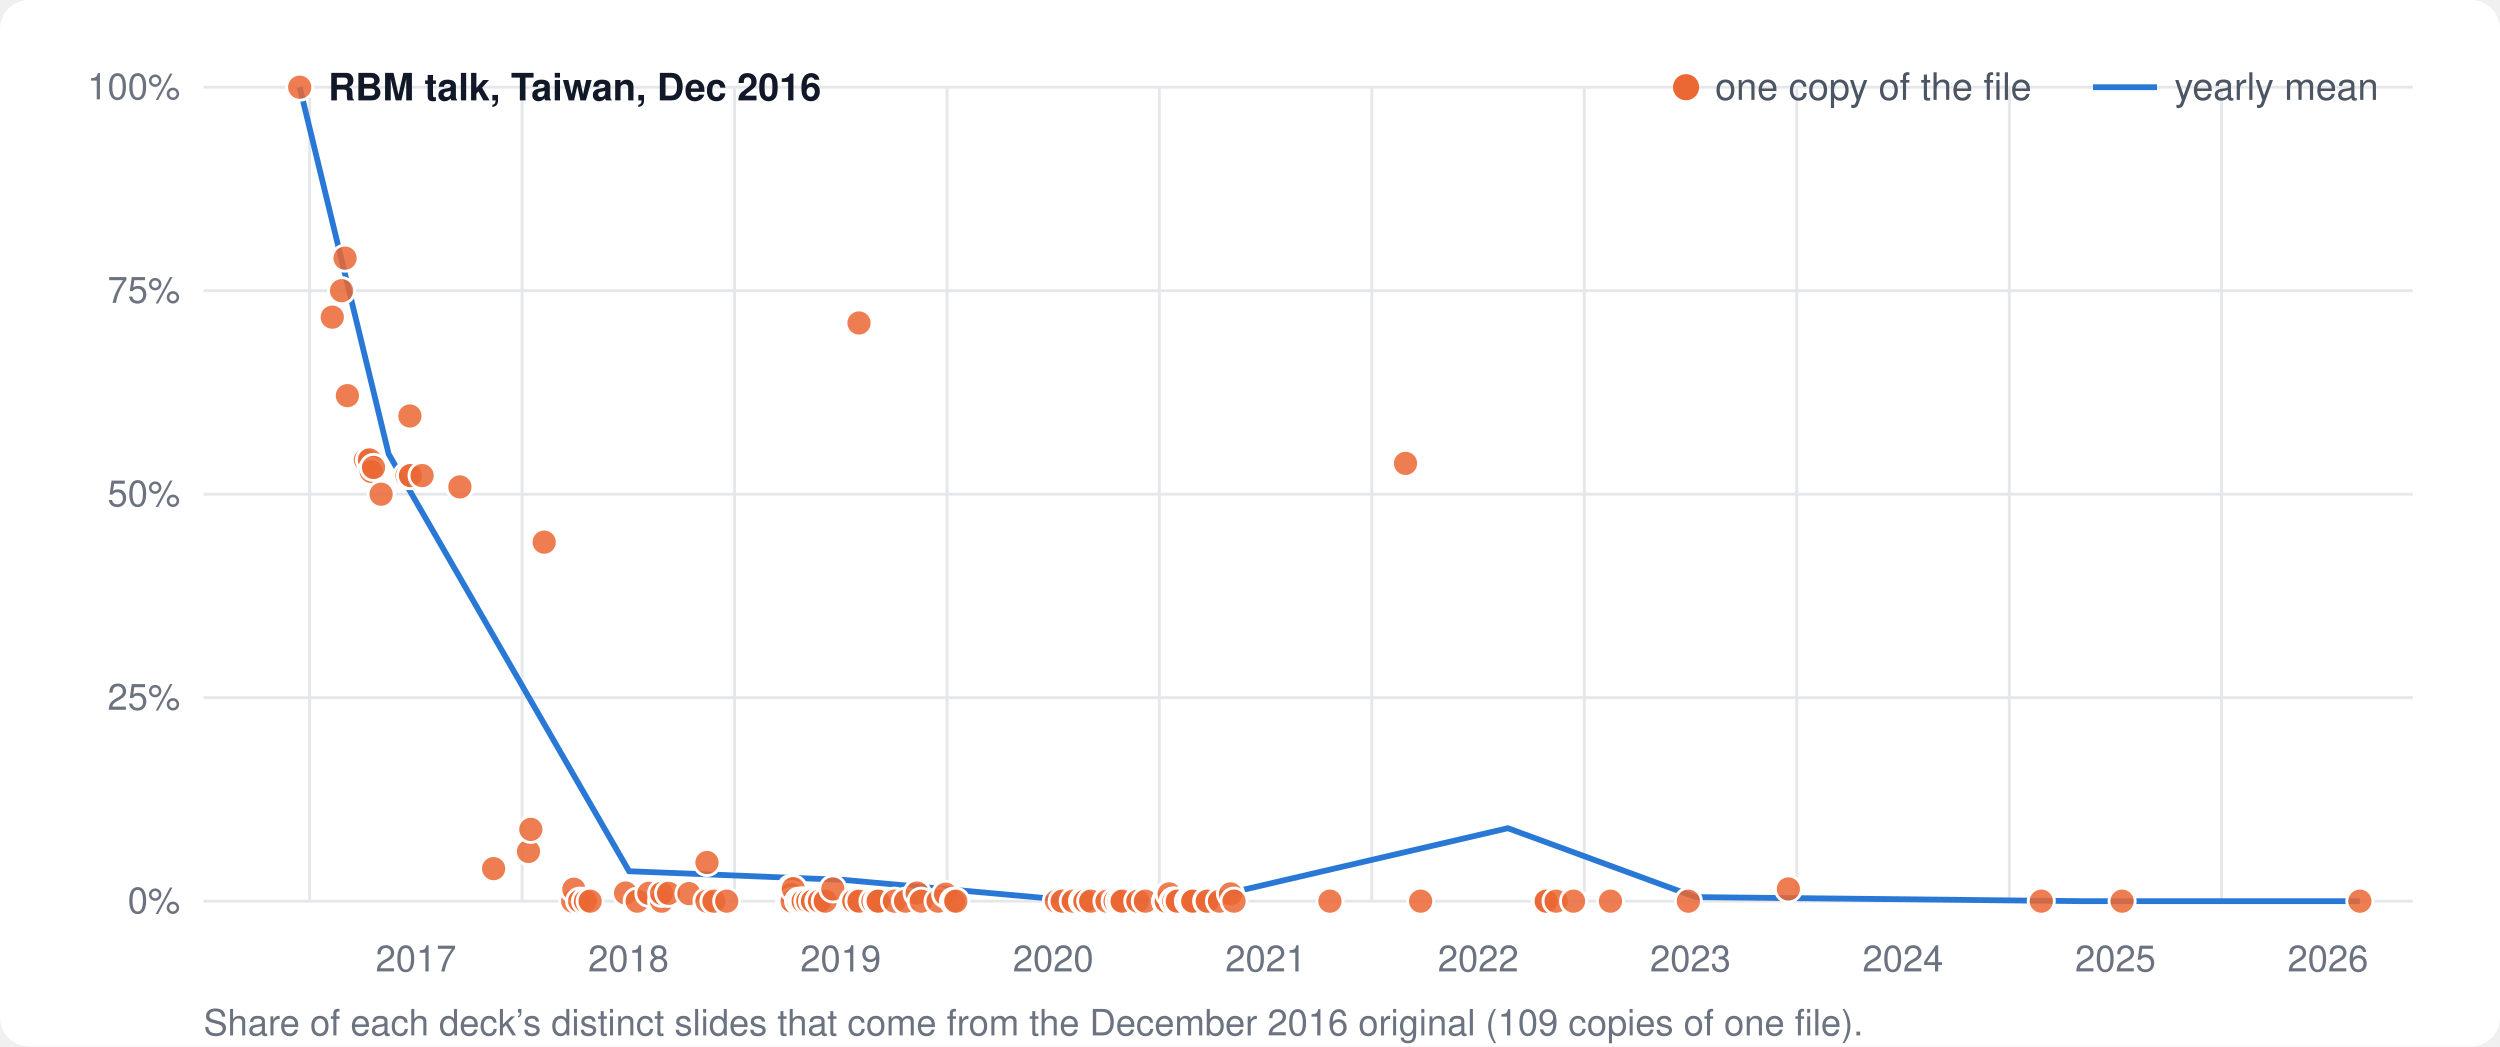
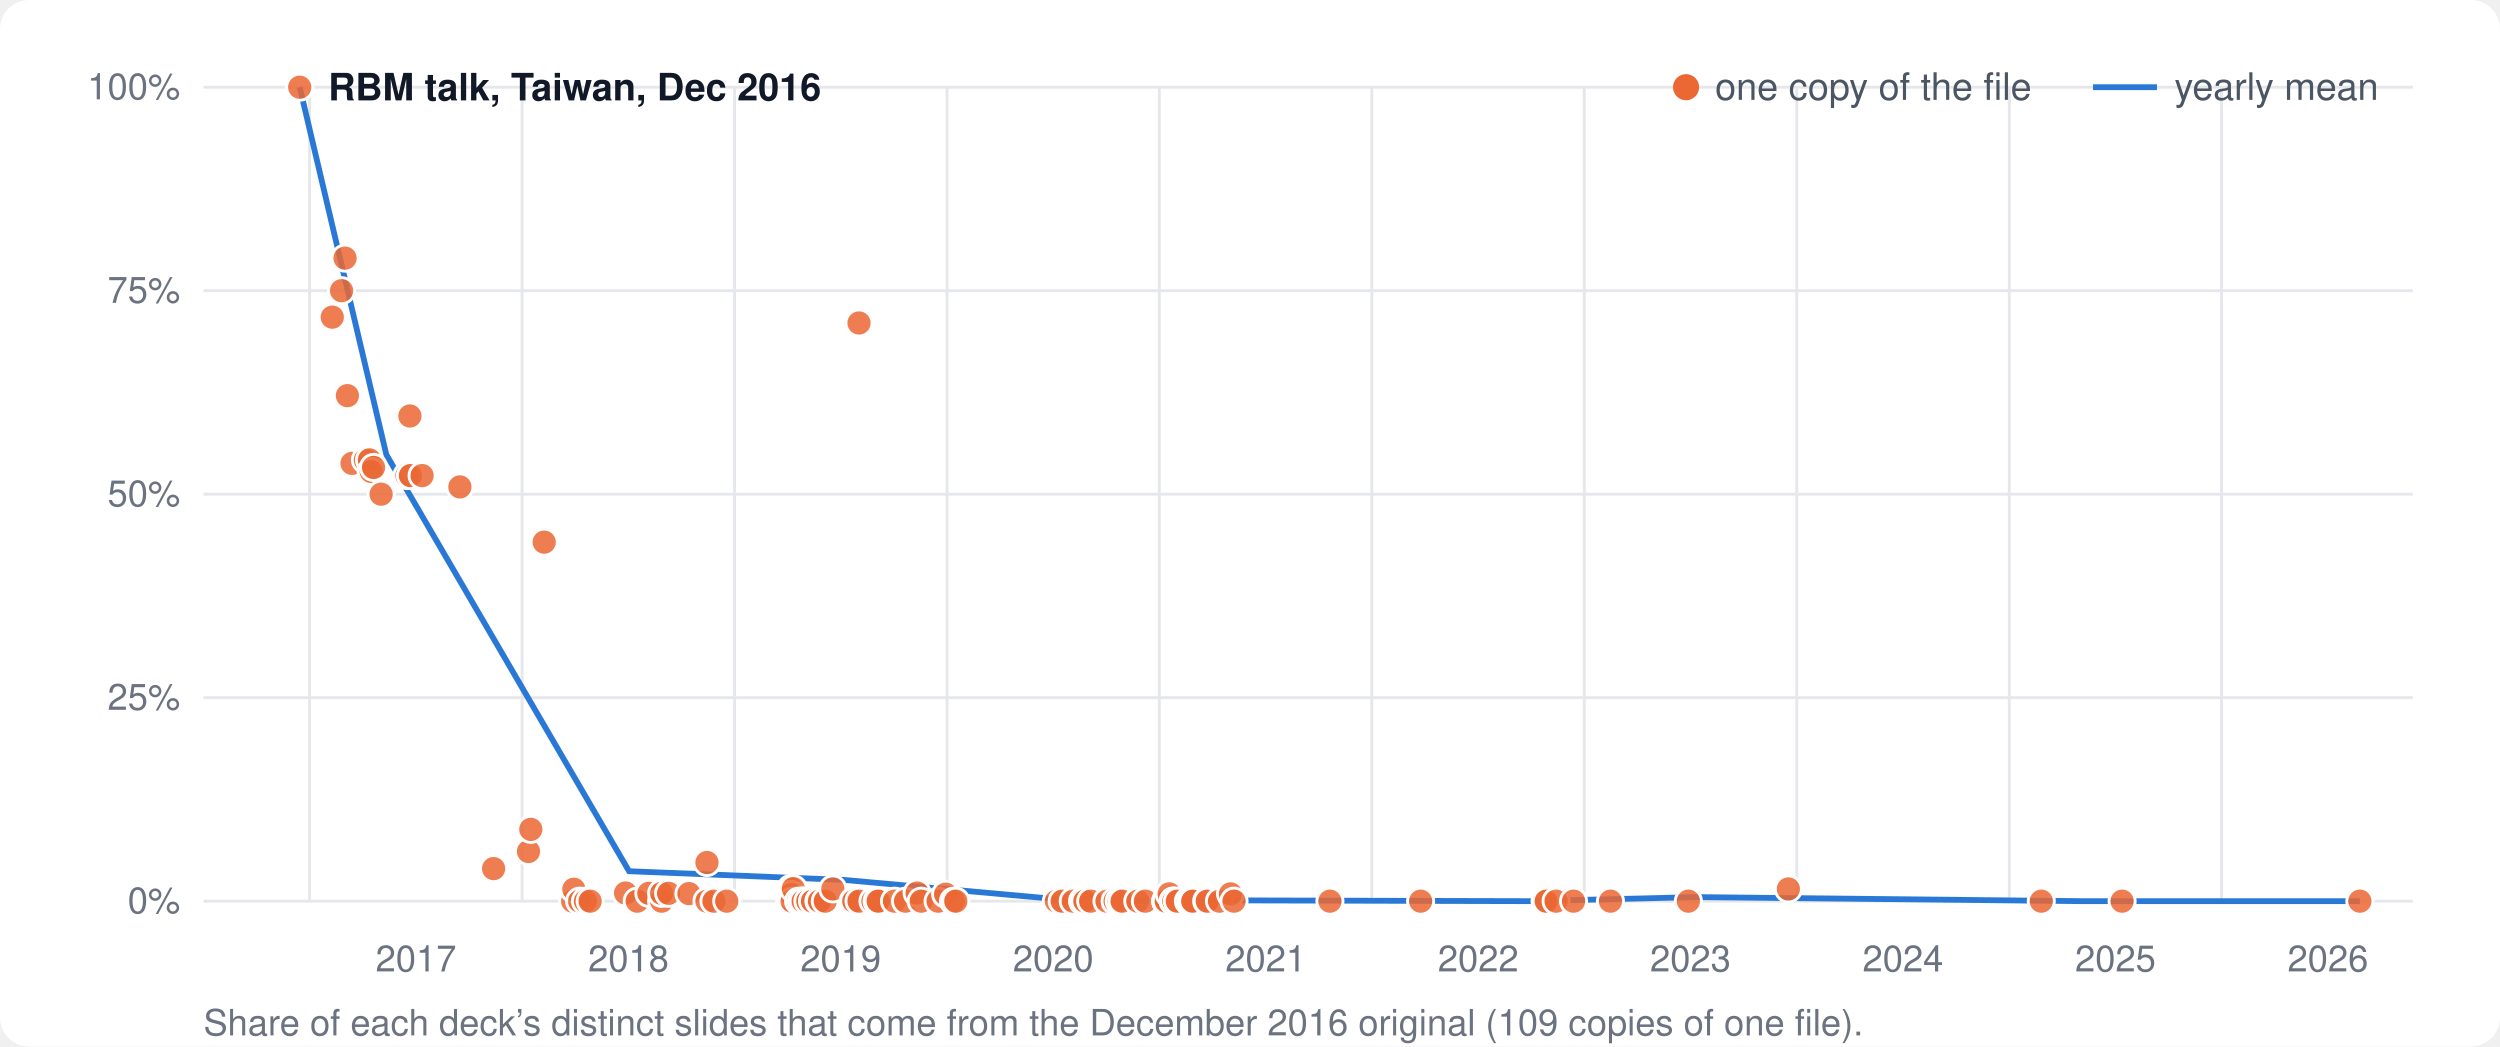
<svg xmlns="http://www.w3.org/2000/svg" viewBox="0 0 860 360" font-family="-apple-system, Helvetica, Arial, sans-serif">
  <rect width="860" height="360" fill="#ffffff" rx="10" />
  <line x1="70" y1="310.0" x2="830" y2="310.0" stroke="#e5e7eb" />
  <text x="62.0" y="310.0" font-size="12.5" fill="#6b7280" text-anchor="end" font-weight="normal" dominant-baseline="middle">0%</text>
  <line x1="70" y1="240.0" x2="830" y2="240.0" stroke="#e5e7eb" />
  <text x="62.0" y="240.0" font-size="12.5" fill="#6b7280" text-anchor="end" font-weight="normal" dominant-baseline="middle">25%</text>
  <line x1="70" y1="170.0" x2="830" y2="170.0" stroke="#e5e7eb" />
  <text x="62.0" y="170.0" font-size="12.5" fill="#6b7280" text-anchor="end" font-weight="normal" dominant-baseline="middle">50%</text>
  <line x1="70" y1="100.0" x2="830" y2="100.0" stroke="#e5e7eb" />
  <text x="62.0" y="100.0" font-size="12.5" fill="#6b7280" text-anchor="end" font-weight="normal" dominant-baseline="middle">75%</text>
  <line x1="70" y1="30.0" x2="830" y2="30.0" stroke="#e5e7eb" />
  <text x="62.0" y="30.0" font-size="12.5" fill="#6b7280" text-anchor="end" font-weight="normal" dominant-baseline="middle">100%</text>
  <text x="143.1" y="330.0" font-size="12.5" fill="#6b7280" text-anchor="middle" font-weight="normal" dominant-baseline="middle">2017</text>
  <line x1="106.5" y1="30" x2="106.5" y2="310" stroke="#e5e7eb" />
  <text x="216.2" y="330.0" font-size="12.5" fill="#6b7280" text-anchor="middle" font-weight="normal" dominant-baseline="middle">2018</text>
  <line x1="179.6" y1="30" x2="179.6" y2="310" stroke="#e5e7eb" />
  <text x="289.2" y="330.0" font-size="12.5" fill="#6b7280" text-anchor="middle" font-weight="normal" dominant-baseline="middle">2019</text>
  <line x1="252.7" y1="30" x2="252.7" y2="310" stroke="#e5e7eb" />
  <text x="362.3" y="330.0" font-size="12.5" fill="#6b7280" text-anchor="middle" font-weight="normal" dominant-baseline="middle">2020</text>
  <line x1="325.8" y1="30" x2="325.8" y2="310" stroke="#e5e7eb" />
  <text x="435.4" y="330.0" font-size="12.5" fill="#6b7280" text-anchor="middle" font-weight="normal" dominant-baseline="middle">2021</text>
  <line x1="398.8" y1="30" x2="398.8" y2="310" stroke="#e5e7eb" />
  <text x="508.5" y="330.0" font-size="12.5" fill="#6b7280" text-anchor="middle" font-weight="normal" dominant-baseline="middle">2022</text>
  <line x1="471.9" y1="30" x2="471.9" y2="310" stroke="#e5e7eb" />
  <text x="581.5" y="330.0" font-size="12.5" fill="#6b7280" text-anchor="middle" font-weight="normal" dominant-baseline="middle">2023</text>
  <line x1="545.0" y1="30" x2="545.0" y2="310" stroke="#e5e7eb" />
  <text x="654.6" y="330.0" font-size="12.5" fill="#6b7280" text-anchor="middle" font-weight="normal" dominant-baseline="middle">2024</text>
  <line x1="618.1" y1="30" x2="618.1" y2="310" stroke="#e5e7eb" />
  <text x="727.7" y="330.0" font-size="12.5" fill="#6b7280" text-anchor="middle" font-weight="normal" dominant-baseline="middle">2025</text>
  <line x1="691.2" y1="30" x2="691.2" y2="310" stroke="#e5e7eb" />
  <text x="800.8" y="330.0" font-size="12.5" fill="#6b7280" text-anchor="middle" font-weight="normal" dominant-baseline="middle">2026</text>
  <line x1="764.2" y1="30" x2="764.2" y2="310" stroke="#e5e7eb" />
-   <polyline points="103.1,30.0 133.7,156.2 216.4,299.7 290.4,302.7 371.3,310.0 412.1,309.7 518.7,284.9 583.3,308.6 716.1,310.0 811.8,310.0" fill="none" stroke="#2a78d6" stroke-width="2" />
+   <polyline points="103.1,30.0 132.9,156.4 216.4,299.7 290.4,302.7 371.3,310.0 412.1,309.7 525.8,310.0 583.3,308.6 716.1,310.0 811.8,310.0" fill="none" stroke="#2a78d6" stroke-width="2" />
  <circle cx="103.1" cy="30.0" r="4.5" fill="#eb6834" fill-opacity="0.85" stroke="#fff" stroke-width="1" />
  <circle cx="114.3" cy="109.1" r="4.5" fill="#eb6834" fill-opacity="0.85" stroke="#fff" stroke-width="1" />
  <circle cx="117.5" cy="100.0" r="4.5" fill="#eb6834" fill-opacity="0.85" stroke="#fff" stroke-width="1" />
  <circle cx="118.7" cy="88.8" r="4.5" fill="#eb6834" fill-opacity="0.85" stroke="#fff" stroke-width="1" />
  <circle cx="119.5" cy="136.1" r="4.5" fill="#eb6834" fill-opacity="0.85" stroke="#fff" stroke-width="1" />
+   <circle cx="121.1" cy="159.4" r="4.5" fill="#eb6834" fill-opacity="0.85" stroke="#fff" stroke-width="1" />
  <circle cx="125.7" cy="158.2" r="4.5" fill="#eb6834" fill-opacity="0.85" stroke="#fff" stroke-width="1" />
  <circle cx="127.1" cy="158.2" r="4.5" fill="#eb6834" fill-opacity="0.85" stroke="#fff" stroke-width="1" />
  <circle cx="127.7" cy="162.2" r="4.5" fill="#eb6834" fill-opacity="0.85" stroke="#fff" stroke-width="1" />
  <circle cx="128.5" cy="160.8" r="4.5" fill="#eb6834" fill-opacity="0.85" stroke="#fff" stroke-width="1" />
  <circle cx="131.1" cy="170.0" r="4.5" fill="#eb6834" fill-opacity="0.85" stroke="#fff" stroke-width="1" />
  <circle cx="140.0" cy="163.6" r="4.5" fill="#eb6834" fill-opacity="0.85" stroke="#fff" stroke-width="1" />
  <circle cx="141.0" cy="143.1" r="4.5" fill="#eb6834" fill-opacity="0.85" stroke="#fff" stroke-width="1" />
  <circle cx="141.2" cy="163.6" r="4.5" fill="#eb6834" fill-opacity="0.85" stroke="#fff" stroke-width="1" />
  <circle cx="145.2" cy="163.6" r="4.5" fill="#eb6834" fill-opacity="0.85" stroke="#fff" stroke-width="1" />
  <circle cx="158.2" cy="167.5" r="4.5" fill="#eb6834" fill-opacity="0.85" stroke="#fff" stroke-width="1" />
  <circle cx="169.8" cy="298.8" r="4.5" fill="#eb6834" fill-opacity="0.85" stroke="#fff" stroke-width="1" />
  <circle cx="181.8" cy="292.9" r="4.5" fill="#eb6834" fill-opacity="0.85" stroke="#fff" stroke-width="1" />
  <circle cx="182.6" cy="285.3" r="4.5" fill="#eb6834" fill-opacity="0.85" stroke="#fff" stroke-width="1" />
  <circle cx="187.2" cy="186.5" r="4.5" fill="#eb6834" fill-opacity="0.85" stroke="#fff" stroke-width="1" />
  <circle cx="197.0" cy="310.0" r="4.5" fill="#eb6834" fill-opacity="0.85" stroke="#fff" stroke-width="1" />
  <circle cx="197.4" cy="305.9" r="4.5" fill="#eb6834" fill-opacity="0.85" stroke="#fff" stroke-width="1" />
  <circle cx="199.4" cy="310.0" r="4.5" fill="#eb6834" fill-opacity="0.85" stroke="#fff" stroke-width="1" />
  <circle cx="201.4" cy="310.0" r="4.5" fill="#eb6834" fill-opacity="0.85" stroke="#fff" stroke-width="1" />
  <circle cx="203.0" cy="310.0" r="4.5" fill="#eb6834" fill-opacity="0.85" stroke="#fff" stroke-width="1" />
  <circle cx="215.2" cy="307.2" r="4.5" fill="#eb6834" fill-opacity="0.85" stroke="#fff" stroke-width="1" />
  <circle cx="219.2" cy="310.0" r="4.5" fill="#eb6834" fill-opacity="0.85" stroke="#fff" stroke-width="1" />
  <circle cx="223.2" cy="307.3" r="4.5" fill="#eb6834" fill-opacity="0.85" stroke="#fff" stroke-width="1" />
  <circle cx="227.6" cy="310.0" r="4.5" fill="#eb6834" fill-opacity="0.85" stroke="#fff" stroke-width="1" />
  <circle cx="227.6" cy="307.3" r="4.5" fill="#eb6834" fill-opacity="0.85" stroke="#fff" stroke-width="1" />
  <circle cx="230.0" cy="307.3" r="4.5" fill="#eb6834" fill-opacity="0.85" stroke="#fff" stroke-width="1" />
  <circle cx="237.0" cy="307.4" r="4.5" fill="#eb6834" fill-opacity="0.85" stroke="#fff" stroke-width="1" />
  <circle cx="243.2" cy="296.7" r="4.5" fill="#eb6834" fill-opacity="0.85" stroke="#fff" stroke-width="1" />
  <circle cx="243.2" cy="310.0" r="4.5" fill="#eb6834" fill-opacity="0.85" stroke="#fff" stroke-width="1" />
  <circle cx="245.6" cy="310.0" r="4.5" fill="#eb6834" fill-opacity="0.85" stroke="#fff" stroke-width="1" />
  <circle cx="250.0" cy="310.0" r="4.5" fill="#eb6834" fill-opacity="0.85" stroke="#fff" stroke-width="1" />
  <circle cx="271.7" cy="310.0" r="4.5" fill="#eb6834" fill-opacity="0.85" stroke="#fff" stroke-width="1" />
  <circle cx="272.1" cy="305.6" r="4.5" fill="#eb6834" fill-opacity="0.85" stroke="#fff" stroke-width="1" />
  <circle cx="272.3" cy="310.0" r="4.5" fill="#eb6834" fill-opacity="0.85" stroke="#fff" stroke-width="1" />
  <circle cx="272.3" cy="307.7" r="4.5" fill="#eb6834" fill-opacity="0.85" stroke="#fff" stroke-width="1" />
  <circle cx="272.5" cy="310.0" r="4.5" fill="#eb6834" fill-opacity="0.85" stroke="#fff" stroke-width="1" />
  <circle cx="272.9" cy="305.7" r="4.5" fill="#eb6834" fill-opacity="0.85" stroke="#fff" stroke-width="1" />
  <circle cx="274.7" cy="310.0" r="4.5" fill="#eb6834" fill-opacity="0.85" stroke="#fff" stroke-width="1" />
  <circle cx="275.7" cy="310.0" r="4.5" fill="#eb6834" fill-opacity="0.85" stroke="#fff" stroke-width="1" />
  <circle cx="276.1" cy="310.0" r="4.5" fill="#eb6834" fill-opacity="0.85" stroke="#fff" stroke-width="1" />
  <circle cx="276.3" cy="310.0" r="4.5" fill="#eb6834" fill-opacity="0.85" stroke="#fff" stroke-width="1" />
  <circle cx="277.9" cy="310.0" r="4.5" fill="#eb6834" fill-opacity="0.85" stroke="#fff" stroke-width="1" />
  <circle cx="279.5" cy="310.0" r="4.5" fill="#eb6834" fill-opacity="0.85" stroke="#fff" stroke-width="1" />
  <circle cx="281.7" cy="310.0" r="4.5" fill="#eb6834" fill-opacity="0.85" stroke="#fff" stroke-width="1" />
  <circle cx="281.9" cy="310.0" r="4.5" fill="#eb6834" fill-opacity="0.85" stroke="#fff" stroke-width="1" />
  <circle cx="283.9" cy="310.0" r="4.5" fill="#eb6834" fill-opacity="0.85" stroke="#fff" stroke-width="1" />
  <circle cx="286.5" cy="305.8" r="4.5" fill="#eb6834" fill-opacity="0.85" stroke="#fff" stroke-width="1" />
  <circle cx="293.5" cy="310.0" r="4.5" fill="#eb6834" fill-opacity="0.85" stroke="#fff" stroke-width="1" />
  <circle cx="293.7" cy="310.0" r="4.5" fill="#eb6834" fill-opacity="0.85" stroke="#fff" stroke-width="1" />
  <circle cx="295.5" cy="310.0" r="4.5" fill="#eb6834" fill-opacity="0.85" stroke="#fff" stroke-width="1" />
  <circle cx="295.5" cy="111.1" r="4.5" fill="#eb6834" fill-opacity="0.85" stroke="#fff" stroke-width="1" />
  <circle cx="300.3" cy="310.0" r="4.5" fill="#eb6834" fill-opacity="0.85" stroke="#fff" stroke-width="1" />
  <circle cx="301.7" cy="310.0" r="4.5" fill="#eb6834" fill-opacity="0.85" stroke="#fff" stroke-width="1" />
  <circle cx="301.9" cy="310.0" r="4.5" fill="#eb6834" fill-opacity="0.85" stroke="#fff" stroke-width="1" />
  <circle cx="302.1" cy="310.0" r="4.5" fill="#eb6834" fill-opacity="0.85" stroke="#fff" stroke-width="1" />
  <circle cx="307.7" cy="310.0" r="4.5" fill="#eb6834" fill-opacity="0.85" stroke="#fff" stroke-width="1" />
  <circle cx="311.5" cy="310.0" r="4.5" fill="#eb6834" fill-opacity="0.85" stroke="#fff" stroke-width="1" />
  <circle cx="315.5" cy="307.2" r="4.5" fill="#eb6834" fill-opacity="0.85" stroke="#fff" stroke-width="1" />
  <circle cx="316.9" cy="310.0" r="4.5" fill="#eb6834" fill-opacity="0.85" stroke="#fff" stroke-width="1" />
  <circle cx="322.7" cy="310.0" r="4.5" fill="#eb6834" fill-opacity="0.85" stroke="#fff" stroke-width="1" />
  <circle cx="325.3" cy="307.6" r="4.5" fill="#eb6834" fill-opacity="0.85" stroke="#fff" stroke-width="1" />
  <circle cx="328.0" cy="310.0" r="4.5" fill="#eb6834" fill-opacity="0.85" stroke="#fff" stroke-width="1" />
  <circle cx="328.8" cy="310.0" r="4.5" fill="#eb6834" fill-opacity="0.85" stroke="#fff" stroke-width="1" />
  <circle cx="363.4" cy="310.0" r="4.5" fill="#eb6834" fill-opacity="0.85" stroke="#fff" stroke-width="1" />
  <circle cx="365.4" cy="310.0" r="4.5" fill="#eb6834" fill-opacity="0.85" stroke="#fff" stroke-width="1" />
  <circle cx="369.2" cy="310.0" r="4.5" fill="#eb6834" fill-opacity="0.85" stroke="#fff" stroke-width="1" />
  <circle cx="372.4" cy="310.0" r="4.5" fill="#eb6834" fill-opacity="0.85" stroke="#fff" stroke-width="1" />
  <circle cx="372.6" cy="310.0" r="4.5" fill="#eb6834" fill-opacity="0.85" stroke="#fff" stroke-width="1" />
  <circle cx="373.2" cy="310.0" r="4.5" fill="#eb6834" fill-opacity="0.85" stroke="#fff" stroke-width="1" />
  <circle cx="375.2" cy="310.0" r="4.5" fill="#eb6834" fill-opacity="0.85" stroke="#fff" stroke-width="1" />
  <circle cx="380.8" cy="310.0" r="4.5" fill="#eb6834" fill-opacity="0.85" stroke="#fff" stroke-width="1" />
  <circle cx="383.6" cy="310.0" r="4.5" fill="#eb6834" fill-opacity="0.85" stroke="#fff" stroke-width="1" />
  <circle cx="385.0" cy="310.0" r="4.5" fill="#eb6834" fill-opacity="0.85" stroke="#fff" stroke-width="1" />
  <circle cx="386.0" cy="310.0" r="4.5" fill="#eb6834" fill-opacity="0.85" stroke="#fff" stroke-width="1" />
  <circle cx="391.4" cy="310.0" r="4.5" fill="#eb6834" fill-opacity="0.85" stroke="#fff" stroke-width="1" />
  <circle cx="394.0" cy="310.0" r="4.5" fill="#eb6834" fill-opacity="0.85" stroke="#fff" stroke-width="1" />
  <circle cx="401.0" cy="310.0" r="4.5" fill="#eb6834" fill-opacity="0.85" stroke="#fff" stroke-width="1" />
  <circle cx="401.0" cy="310.0" r="4.5" fill="#eb6834" fill-opacity="0.85" stroke="#fff" stroke-width="1" />
  <circle cx="401.2" cy="310.0" r="4.5" fill="#eb6834" fill-opacity="0.85" stroke="#fff" stroke-width="1" />
  <circle cx="402.2" cy="307.5" r="4.5" fill="#eb6834" fill-opacity="0.85" stroke="#fff" stroke-width="1" />
  <circle cx="403.6" cy="310.0" r="4.5" fill="#eb6834" fill-opacity="0.85" stroke="#fff" stroke-width="1" />
  <circle cx="403.6" cy="310.0" r="4.5" fill="#eb6834" fill-opacity="0.85" stroke="#fff" stroke-width="1" />
  <circle cx="403.8" cy="310.0" r="4.5" fill="#eb6834" fill-opacity="0.85" stroke="#fff" stroke-width="1" />
  <circle cx="405.0" cy="310.0" r="4.5" fill="#eb6834" fill-opacity="0.85" stroke="#fff" stroke-width="1" />
  <circle cx="408.8" cy="310.0" r="4.5" fill="#eb6834" fill-opacity="0.85" stroke="#fff" stroke-width="1" />
  <circle cx="409.7" cy="310.0" r="4.5" fill="#eb6834" fill-opacity="0.85" stroke="#fff" stroke-width="1" />
  <circle cx="410.3" cy="310.0" r="4.5" fill="#eb6834" fill-opacity="0.85" stroke="#fff" stroke-width="1" />
  <circle cx="415.1" cy="310.0" r="4.5" fill="#eb6834" fill-opacity="0.85" stroke="#fff" stroke-width="1" />
  <circle cx="415.3" cy="310.0" r="4.5" fill="#eb6834" fill-opacity="0.85" stroke="#fff" stroke-width="1" />
  <circle cx="419.5" cy="310.0" r="4.5" fill="#eb6834" fill-opacity="0.85" stroke="#fff" stroke-width="1" />
  <circle cx="423.3" cy="307.5" r="4.5" fill="#eb6834" fill-opacity="0.85" stroke="#fff" stroke-width="1" />
  <circle cx="424.5" cy="310.0" r="4.5" fill="#eb6834" fill-opacity="0.85" stroke="#fff" stroke-width="1" />
  <circle cx="457.5" cy="310.0" r="4.5" fill="#eb6834" fill-opacity="0.85" stroke="#fff" stroke-width="1" />
-   <circle cx="483.5" cy="159.4" r="4.5" fill="#eb6834" fill-opacity="0.85" stroke="#fff" stroke-width="1" />
  <circle cx="488.7" cy="310.0" r="4.5" fill="#eb6834" fill-opacity="0.85" stroke="#fff" stroke-width="1" />
  <circle cx="531.5" cy="310.0" r="4.5" fill="#eb6834" fill-opacity="0.85" stroke="#fff" stroke-width="1" />
  <circle cx="531.9" cy="310.0" r="4.5" fill="#eb6834" fill-opacity="0.85" stroke="#fff" stroke-width="1" />
  <circle cx="535.3" cy="310.0" r="4.5" fill="#eb6834" fill-opacity="0.85" stroke="#fff" stroke-width="1" />
  <circle cx="541.3" cy="310.0" r="4.5" fill="#eb6834" fill-opacity="0.85" stroke="#fff" stroke-width="1" />
  <circle cx="554.0" cy="310.0" r="4.5" fill="#eb6834" fill-opacity="0.85" stroke="#fff" stroke-width="1" />
  <circle cx="580.8" cy="310.0" r="4.5" fill="#eb6834" fill-opacity="0.85" stroke="#fff" stroke-width="1" />
  <circle cx="615.2" cy="305.8" r="4.5" fill="#eb6834" fill-opacity="0.85" stroke="#fff" stroke-width="1" />
  <circle cx="702.2" cy="310.0" r="4.5" fill="#eb6834" fill-opacity="0.85" stroke="#fff" stroke-width="1" />
  <circle cx="730.0" cy="310.0" r="4.5" fill="#eb6834" fill-opacity="0.85" stroke="#fff" stroke-width="1" />
  <circle cx="811.8" cy="310.0" r="4.5" fill="#eb6834" fill-opacity="0.85" stroke="#fff" stroke-width="1" />
  <text x="112.9" y="30.0" font-size="13" fill="#111827" text-anchor="start" font-weight="600" dominant-baseline="middle">RBM talk, Taiwan, Dec 2016</text>
  <circle cx="580" cy="30.0" r="4.5" fill="#eb6834" />
  <text x="590.0" y="30.0" font-size="13" fill="#4b5563" text-anchor="start" font-weight="normal" dominant-baseline="middle">one copy of the file</text>
  <line x1="720" y1="30.0" x2="742" y2="30.0" stroke="#2a78d6" stroke-width="2" />
  <text x="748.0" y="30.0" font-size="13" fill="#4b5563" text-anchor="start" font-weight="normal" dominant-baseline="middle">yearly mean</text>
  <text x="70.0" y="352.0" font-size="12.5" fill="#6b7280" text-anchor="start" font-weight="normal" dominant-baseline="middle">Share of each deck’s distinct slides that come from the December 2016 original (109 copies of one file).</text>
</svg>
